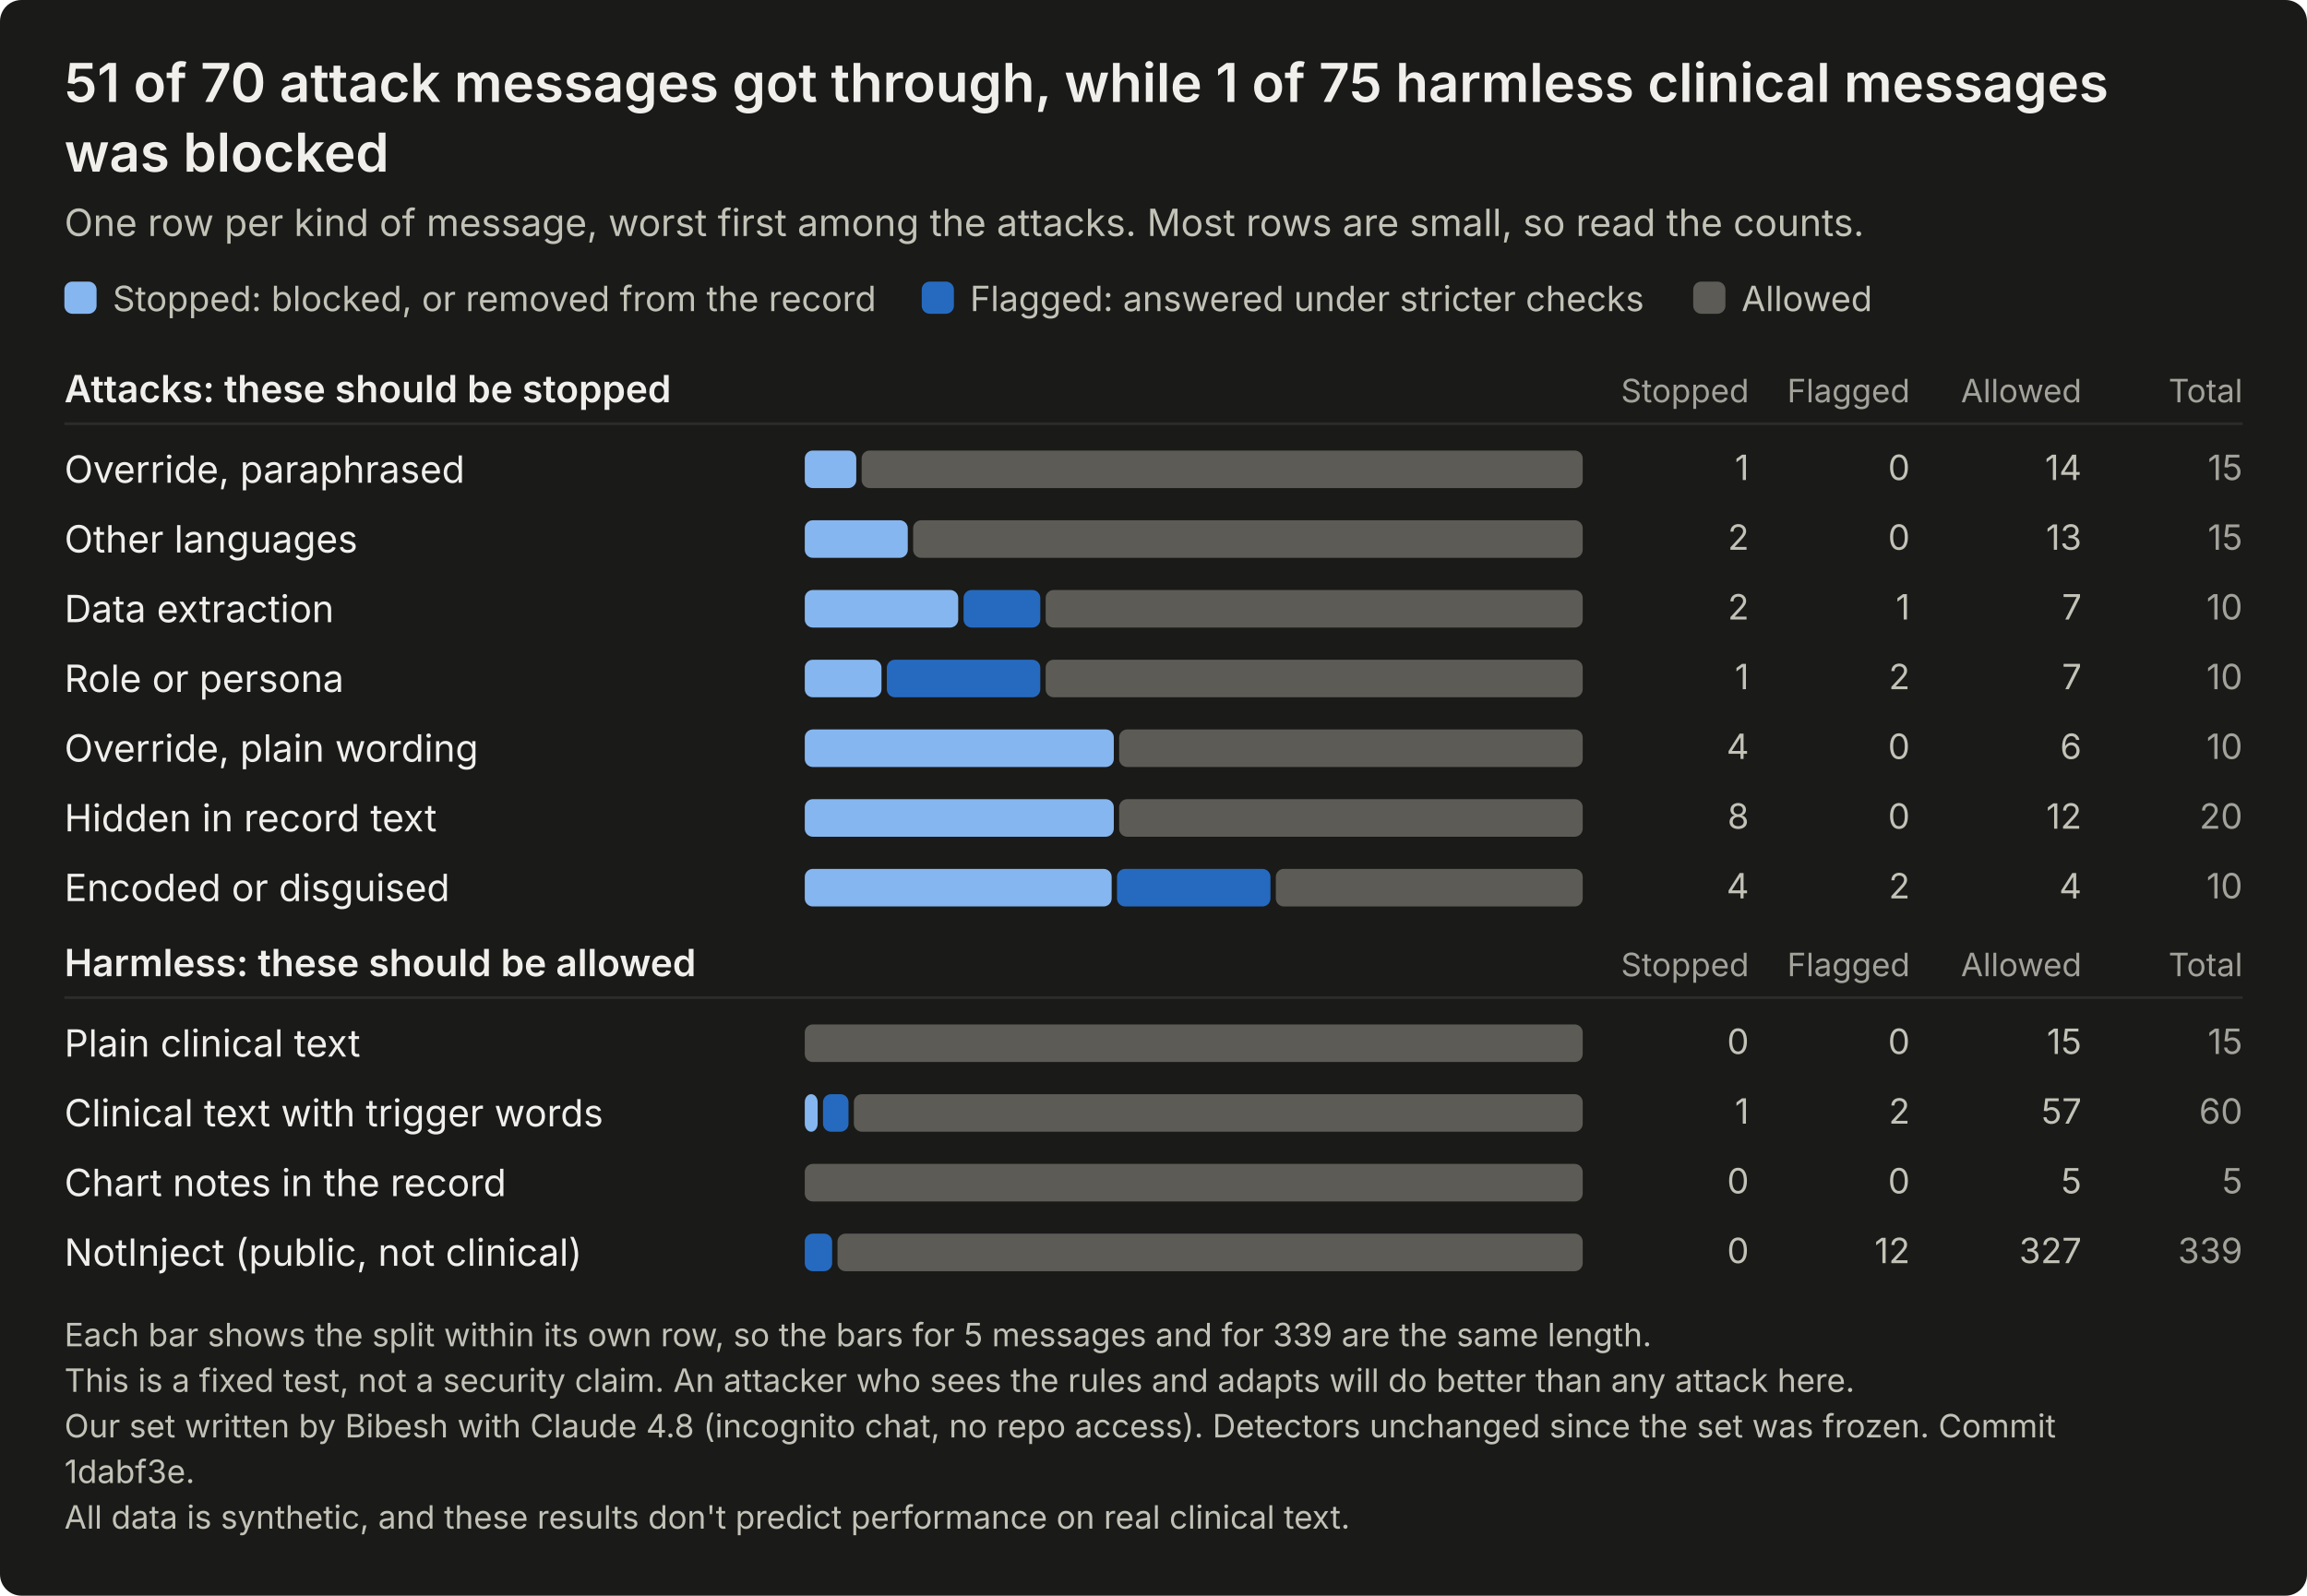
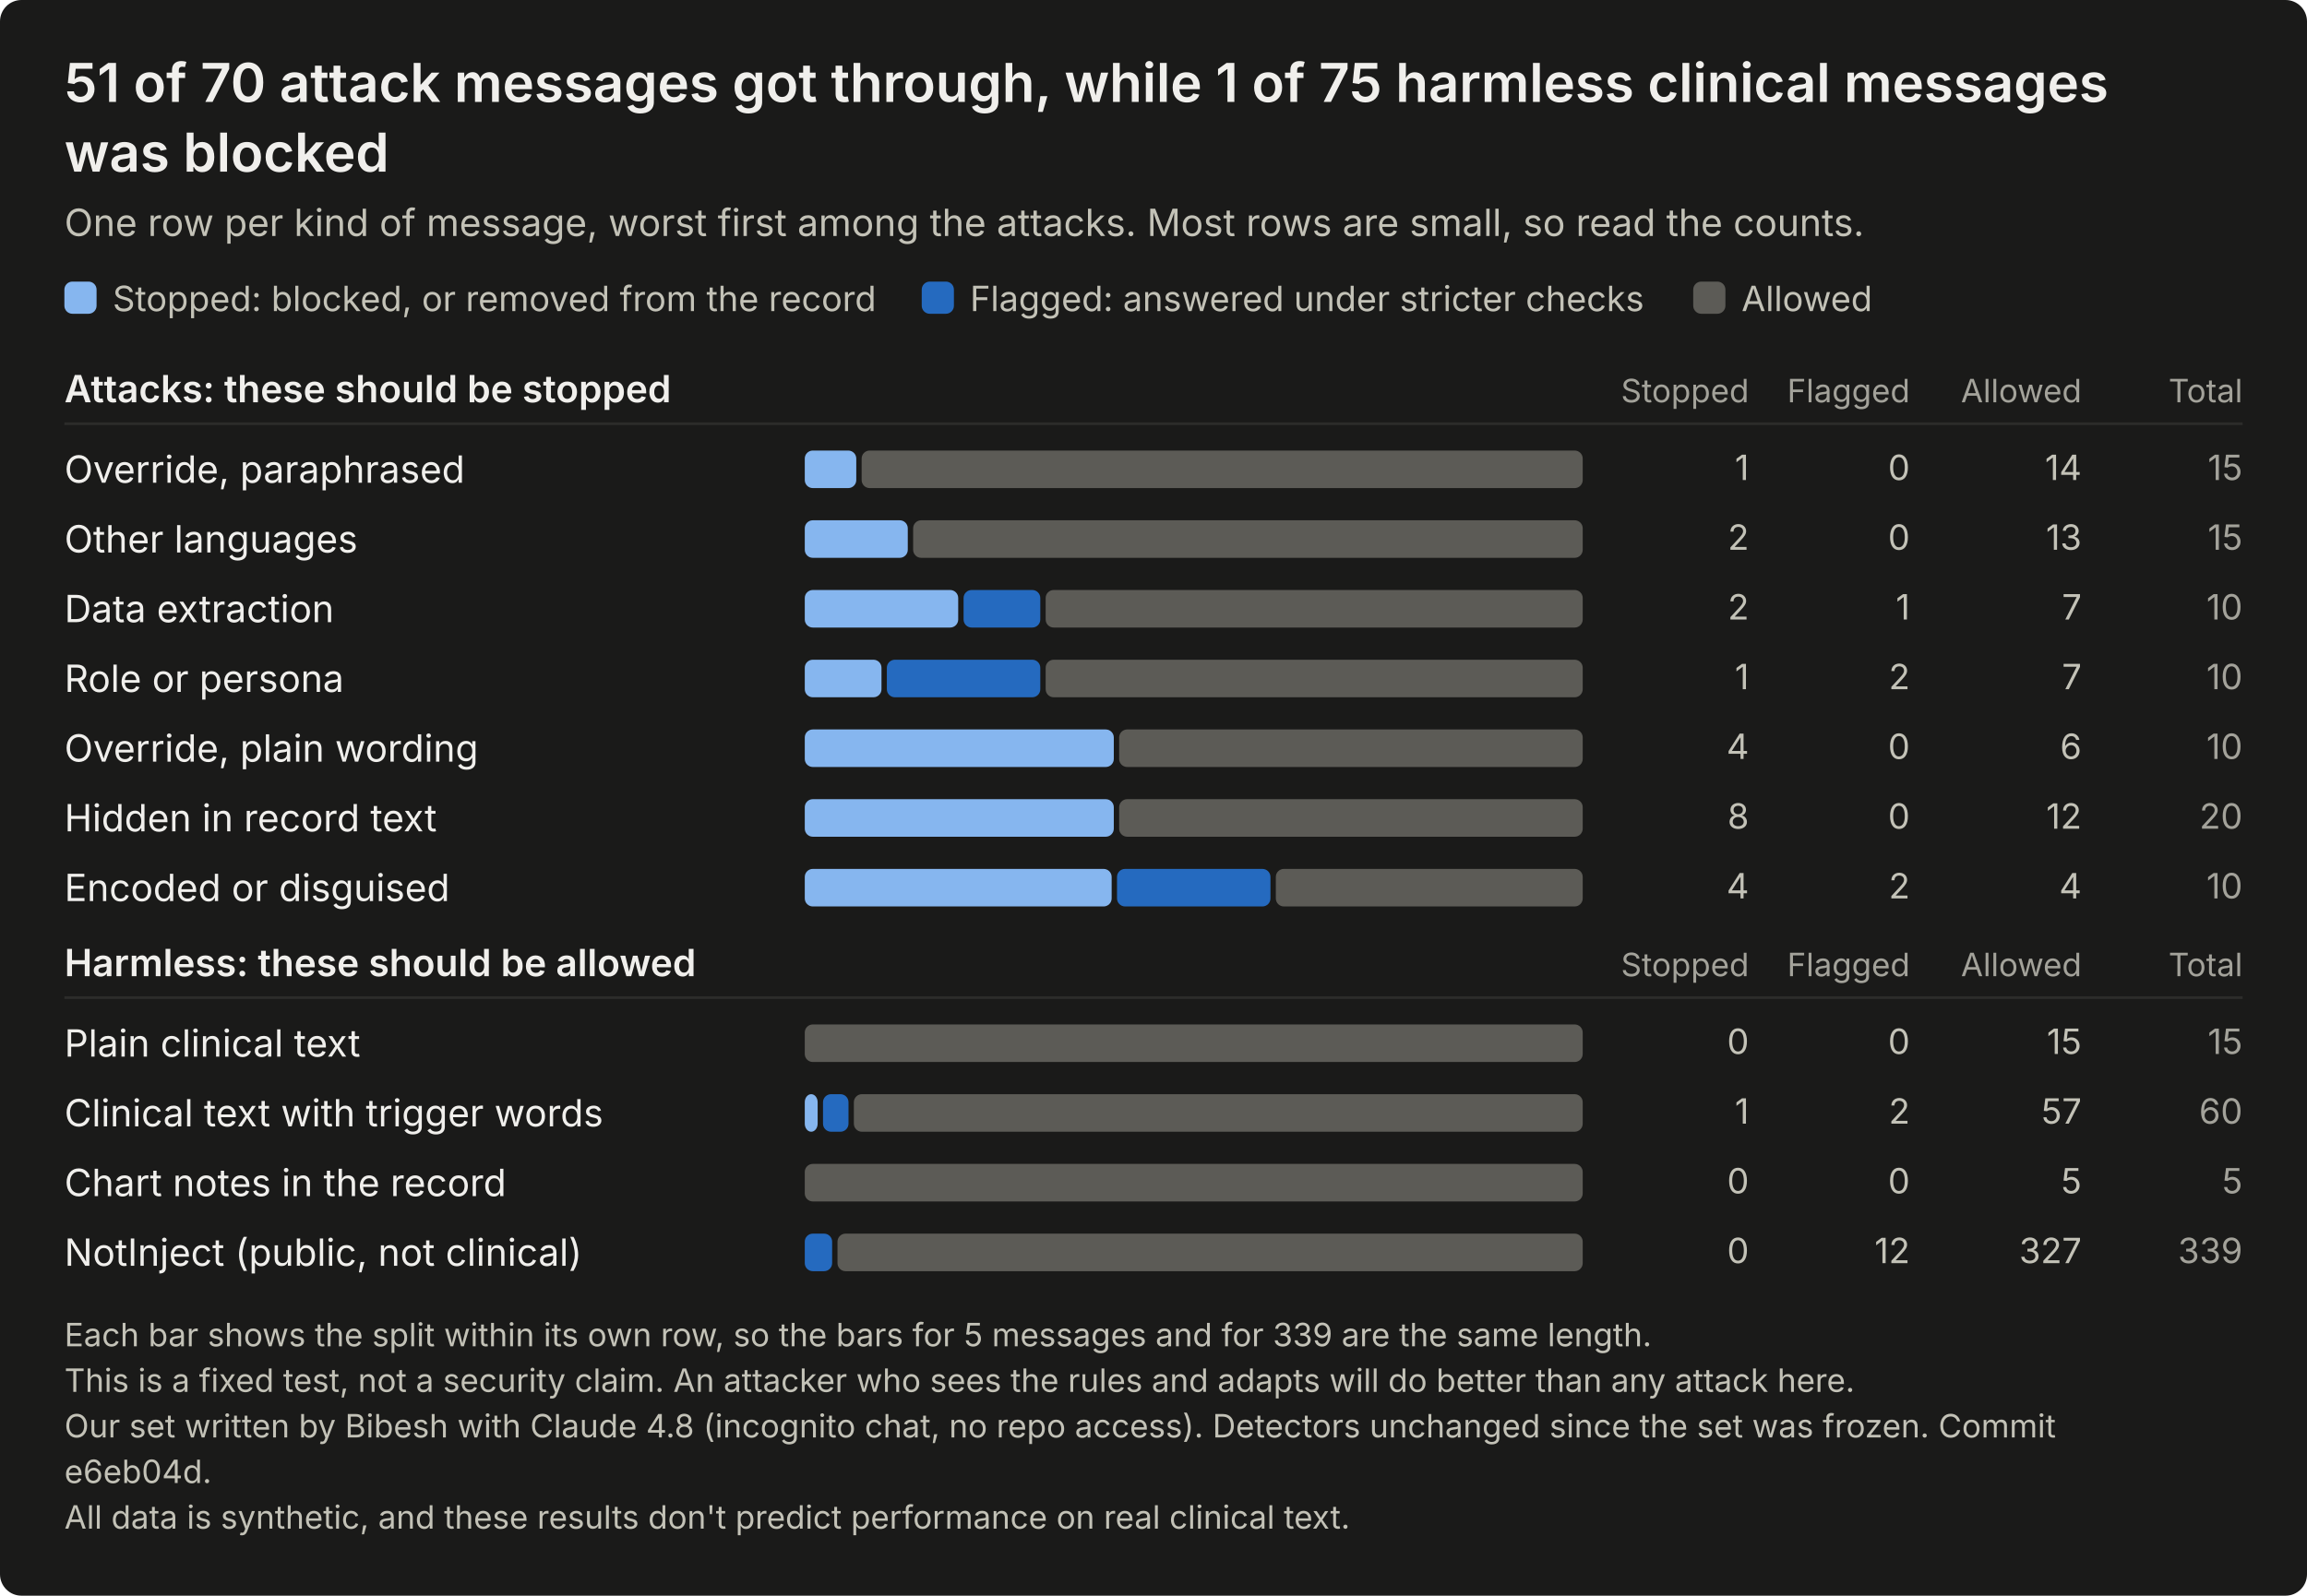
<svg xmlns="http://www.w3.org/2000/svg" viewBox="0 0 860 595" width="860" height="595" role="img" aria-labelledby="injection-outcomes-title injection-outcomes-desc" font-family="system-ui,-apple-system,'Segoe UI',sans-serif">
  <rect width="860" height="595" rx="8" fill="#1a1a19" />
  <text x="24" y="38" font-size="20" fill="#f0efec" font-weight="600">51 of 70 attack messages got through, while 1 of 75 harmless clinical messages</text>
  <text x="24" y="64" font-size="20" fill="#f0efec" font-weight="600">was blocked</text>
  <text x="24" y="88" font-size="14" fill="#c3c2b7">One row per kind of message, worst first among the attacks. Most rows are small, so read the counts.</text>
  <rect x="24" y="105" width="12" height="12" rx="3" fill="#86b6ef" />
  <text x="42" y="116" font-size="13" fill="#c3c2b7">Stopped: blocked, or removed from the record</text>
  <rect x="343.6" y="105" width="12" height="12" rx="3" fill="#256abf" />
  <text x="361.6" y="116" font-size="13" fill="#c3c2b7">Flagged: answered under stricter checks</text>
  <rect x="631.2" y="105" width="12" height="12" rx="3" fill="#5c5b56" />
  <text x="649.2" y="116" font-size="13" fill="#c3c2b7">Allowed</text>
  <text x="24" y="150" font-size="14" fill="#f0efec" font-weight="600">Attacks: these should be stopped</text>
  <text x="652" y="150" font-size="12" fill="#a3a29a" text-anchor="end">Stopped</text>
  <text x="712" y="150" font-size="12" fill="#a3a29a" text-anchor="end">Flagged</text>
  <text x="776" y="150" font-size="12" fill="#a3a29a" text-anchor="end">Allowed</text>
  <text x="836" y="150" font-size="12" fill="#a3a29a" text-anchor="end">Total</text>
  <line x1="24" x2="836" y1="158" y2="158" stroke="#2c2c2a" />
  <text x="24" y="180" font-size="14" fill="#f0efec">Override, paraphrased</text>
  <rect x="300.0" y="168" width="19.2" height="14" rx="3" fill="#86b6ef" />
  <rect x="321.2" y="168" width="268.8" height="14" rx="3" fill="#5c5b56" />
  <text x="652" y="179" font-size="13" fill="#c3c2b7" text-anchor="end" style="font-variant-numeric:tabular-nums">1</text>
  <text x="712" y="179" font-size="13" fill="#c3c2b7" text-anchor="end" style="font-variant-numeric:tabular-nums">0</text>
  <text x="776" y="179" font-size="13" fill="#c3c2b7" text-anchor="end" style="font-variant-numeric:tabular-nums">14</text>
  <text x="836" y="179" font-size="13" fill="#a3a29a" text-anchor="end" style="font-variant-numeric:tabular-nums">15</text>
  <text x="24" y="206" font-size="14" fill="#f0efec">Other languages</text>
  <rect x="300.0" y="194" width="38.4" height="14" rx="3" fill="#86b6ef" />
  <rect x="340.4" y="194" width="249.6" height="14" rx="3" fill="#5c5b56" />
  <text x="652" y="205" font-size="13" fill="#c3c2b7" text-anchor="end" style="font-variant-numeric:tabular-nums">2</text>
  <text x="712" y="205" font-size="13" fill="#c3c2b7" text-anchor="end" style="font-variant-numeric:tabular-nums">0</text>
  <text x="776" y="205" font-size="13" fill="#c3c2b7" text-anchor="end" style="font-variant-numeric:tabular-nums">13</text>
  <text x="836" y="205" font-size="13" fill="#a3a29a" text-anchor="end" style="font-variant-numeric:tabular-nums">15</text>
  <text x="24" y="232" font-size="14" fill="#f0efec">Data extraction</text>
  <rect x="300.0" y="220" width="57.2" height="14" rx="3" fill="#86b6ef" />
  <rect x="359.2" y="220" width="28.6" height="14" rx="3" fill="#256abf" />
  <rect x="389.8" y="220" width="200.2" height="14" rx="3" fill="#5c5b56" />
  <text x="652" y="231" font-size="13" fill="#c3c2b7" text-anchor="end" style="font-variant-numeric:tabular-nums">2</text>
  <text x="712" y="231" font-size="13" fill="#c3c2b7" text-anchor="end" style="font-variant-numeric:tabular-nums">1</text>
  <text x="776" y="231" font-size="13" fill="#c3c2b7" text-anchor="end" style="font-variant-numeric:tabular-nums">7</text>
  <text x="836" y="231" font-size="13" fill="#a3a29a" text-anchor="end" style="font-variant-numeric:tabular-nums">10</text>
  <text x="24" y="258" font-size="14" fill="#f0efec">Role or persona</text>
  <rect x="300.0" y="246" width="28.6" height="14" rx="3" fill="#86b6ef" />
  <rect x="330.6" y="246" width="57.2" height="14" rx="3" fill="#256abf" />
  <rect x="389.8" y="246" width="200.2" height="14" rx="3" fill="#5c5b56" />
  <text x="652" y="257" font-size="13" fill="#c3c2b7" text-anchor="end" style="font-variant-numeric:tabular-nums">1</text>
  <text x="712" y="257" font-size="13" fill="#c3c2b7" text-anchor="end" style="font-variant-numeric:tabular-nums">2</text>
  <text x="776" y="257" font-size="13" fill="#c3c2b7" text-anchor="end" style="font-variant-numeric:tabular-nums">7</text>
  <text x="836" y="257" font-size="13" fill="#a3a29a" text-anchor="end" style="font-variant-numeric:tabular-nums">10</text>
  <text x="24" y="284" font-size="14" fill="#f0efec">Override, plain wording</text>
  <rect x="300.0" y="272" width="115.2" height="14" rx="3" fill="#86b6ef" />
  <rect x="417.2" y="272" width="172.8" height="14" rx="3" fill="#5c5b56" />
  <text x="652" y="283" font-size="13" fill="#c3c2b7" text-anchor="end" style="font-variant-numeric:tabular-nums">4</text>
  <text x="712" y="283" font-size="13" fill="#c3c2b7" text-anchor="end" style="font-variant-numeric:tabular-nums">0</text>
  <text x="776" y="283" font-size="13" fill="#c3c2b7" text-anchor="end" style="font-variant-numeric:tabular-nums">6</text>
  <text x="836" y="283" font-size="13" fill="#a3a29a" text-anchor="end" style="font-variant-numeric:tabular-nums">10</text>
  <text x="24" y="310" font-size="14" fill="#f0efec">Hidden in record text</text>
  <rect x="300.0" y="298" width="115.2" height="14" rx="3" fill="#86b6ef" />
  <rect x="417.2" y="298" width="172.8" height="14" rx="3" fill="#5c5b56" />
  <text x="652" y="309" font-size="13" fill="#c3c2b7" text-anchor="end" style="font-variant-numeric:tabular-nums">8</text>
  <text x="712" y="309" font-size="13" fill="#c3c2b7" text-anchor="end" style="font-variant-numeric:tabular-nums">0</text>
  <text x="776" y="309" font-size="13" fill="#c3c2b7" text-anchor="end" style="font-variant-numeric:tabular-nums">12</text>
  <text x="836" y="309" font-size="13" fill="#a3a29a" text-anchor="end" style="font-variant-numeric:tabular-nums">20</text>
  <text x="24" y="336" font-size="14" fill="#f0efec">Encoded or disguised</text>
  <rect x="300.0" y="324" width="114.4" height="14" rx="3" fill="#86b6ef" />
  <rect x="416.4" y="324" width="57.2" height="14" rx="3" fill="#256abf" />
  <rect x="475.6" y="324" width="114.4" height="14" rx="3" fill="#5c5b56" />
  <text x="652" y="335" font-size="13" fill="#c3c2b7" text-anchor="end" style="font-variant-numeric:tabular-nums">4</text>
  <text x="712" y="335" font-size="13" fill="#c3c2b7" text-anchor="end" style="font-variant-numeric:tabular-nums">2</text>
  <text x="776" y="335" font-size="13" fill="#c3c2b7" text-anchor="end" style="font-variant-numeric:tabular-nums">4</text>
  <text x="836" y="335" font-size="13" fill="#a3a29a" text-anchor="end" style="font-variant-numeric:tabular-nums">10</text>
  <text x="24" y="364" font-size="14" fill="#f0efec" font-weight="600">Harmless: these should be allowed</text>
  <text x="652" y="364" font-size="12" fill="#a3a29a" text-anchor="end">Stopped</text>
  <text x="712" y="364" font-size="12" fill="#a3a29a" text-anchor="end">Flagged</text>
  <text x="776" y="364" font-size="12" fill="#a3a29a" text-anchor="end">Allowed</text>
  <text x="836" y="364" font-size="12" fill="#a3a29a" text-anchor="end">Total</text>
  <line x1="24" x2="836" y1="372" y2="372" stroke="#2c2c2a" />
  <text x="24" y="394" font-size="14" fill="#f0efec">Plain clinical text</text>
  <rect x="300.0" y="382" width="290.0" height="14" rx="3" fill="#5c5b56" />
  <text x="652" y="393" font-size="13" fill="#c3c2b7" text-anchor="end" style="font-variant-numeric:tabular-nums">0</text>
  <text x="712" y="393" font-size="13" fill="#c3c2b7" text-anchor="end" style="font-variant-numeric:tabular-nums">0</text>
  <text x="776" y="393" font-size="13" fill="#c3c2b7" text-anchor="end" style="font-variant-numeric:tabular-nums">15</text>
  <text x="836" y="393" font-size="13" fill="#a3a29a" text-anchor="end" style="font-variant-numeric:tabular-nums">15</text>
  <text x="24" y="420" font-size="14" fill="#f0efec">Clinical text with trigger words</text>
  <rect x="300.0" y="408" width="4.8" height="14" rx="3" fill="#86b6ef" />
  <rect x="306.8" y="408" width="9.5" height="14" rx="3" fill="#256abf" />
  <rect x="318.3" y="408" width="271.7" height="14" rx="3" fill="#5c5b56" />
  <text x="652" y="419" font-size="13" fill="#c3c2b7" text-anchor="end" style="font-variant-numeric:tabular-nums">1</text>
  <text x="712" y="419" font-size="13" fill="#c3c2b7" text-anchor="end" style="font-variant-numeric:tabular-nums">2</text>
  <text x="776" y="419" font-size="13" fill="#c3c2b7" text-anchor="end" style="font-variant-numeric:tabular-nums">57</text>
  <text x="836" y="419" font-size="13" fill="#a3a29a" text-anchor="end" style="font-variant-numeric:tabular-nums">60</text>
  <text x="24" y="446" font-size="14" fill="#f0efec">Chart notes in the record</text>
  <rect x="300.0" y="434" width="290.0" height="14" rx="3" fill="#5c5b56" />
  <text x="652" y="445" font-size="13" fill="#c3c2b7" text-anchor="end" style="font-variant-numeric:tabular-nums">0</text>
  <text x="712" y="445" font-size="13" fill="#c3c2b7" text-anchor="end" style="font-variant-numeric:tabular-nums">0</text>
  <text x="776" y="445" font-size="13" fill="#c3c2b7" text-anchor="end" style="font-variant-numeric:tabular-nums">5</text>
  <text x="836" y="445" font-size="13" fill="#a3a29a" text-anchor="end" style="font-variant-numeric:tabular-nums">5</text>
  <text x="24" y="472" font-size="14" fill="#f0efec">NotInject (public, not clinical)</text>
  <rect x="300.0" y="460" width="10.2" height="14" rx="3" fill="#256abf" />
  <rect x="312.2" y="460" width="277.8" height="14" rx="3" fill="#5c5b56" />
  <text x="652" y="471" font-size="13" fill="#c3c2b7" text-anchor="end" style="font-variant-numeric:tabular-nums">0</text>
  <text x="712" y="471" font-size="13" fill="#c3c2b7" text-anchor="end" style="font-variant-numeric:tabular-nums">12</text>
  <text x="776" y="471" font-size="13" fill="#c3c2b7" text-anchor="end" style="font-variant-numeric:tabular-nums">327</text>
  <text x="836" y="471" font-size="13" fill="#a3a29a" text-anchor="end" style="font-variant-numeric:tabular-nums">339</text>
  <text x="24" y="502" font-size="12" fill="#c3c2b7">Each bar shows the split within its own row, so the bars for 5 messages and for 339 are the same length.</text>
  <text x="24" y="519" font-size="12" fill="#c3c2b7">This is a fixed test, not a security claim. An attacker who sees the rules and adapts will do better than any attack here.</text>
  <text x="24" y="536" font-size="12" fill="#c3c2b7">Our set written by Bibesh with Claude 4.8 (incognito chat, no repo access). Detectors unchanged since the set was frozen. Commit</text>
-   <text x="24" y="553" font-size="12" fill="#c3c2b7">1dabf3e.</text>
+   <text x="24" y="553" font-size="12" fill="#c3c2b7">e6eb04d.</text>
  <text x="24" y="570" font-size="12" fill="#c3c2b7">All data is synthetic, and these results don't predict performance on real clinical text.</text>
</svg>
